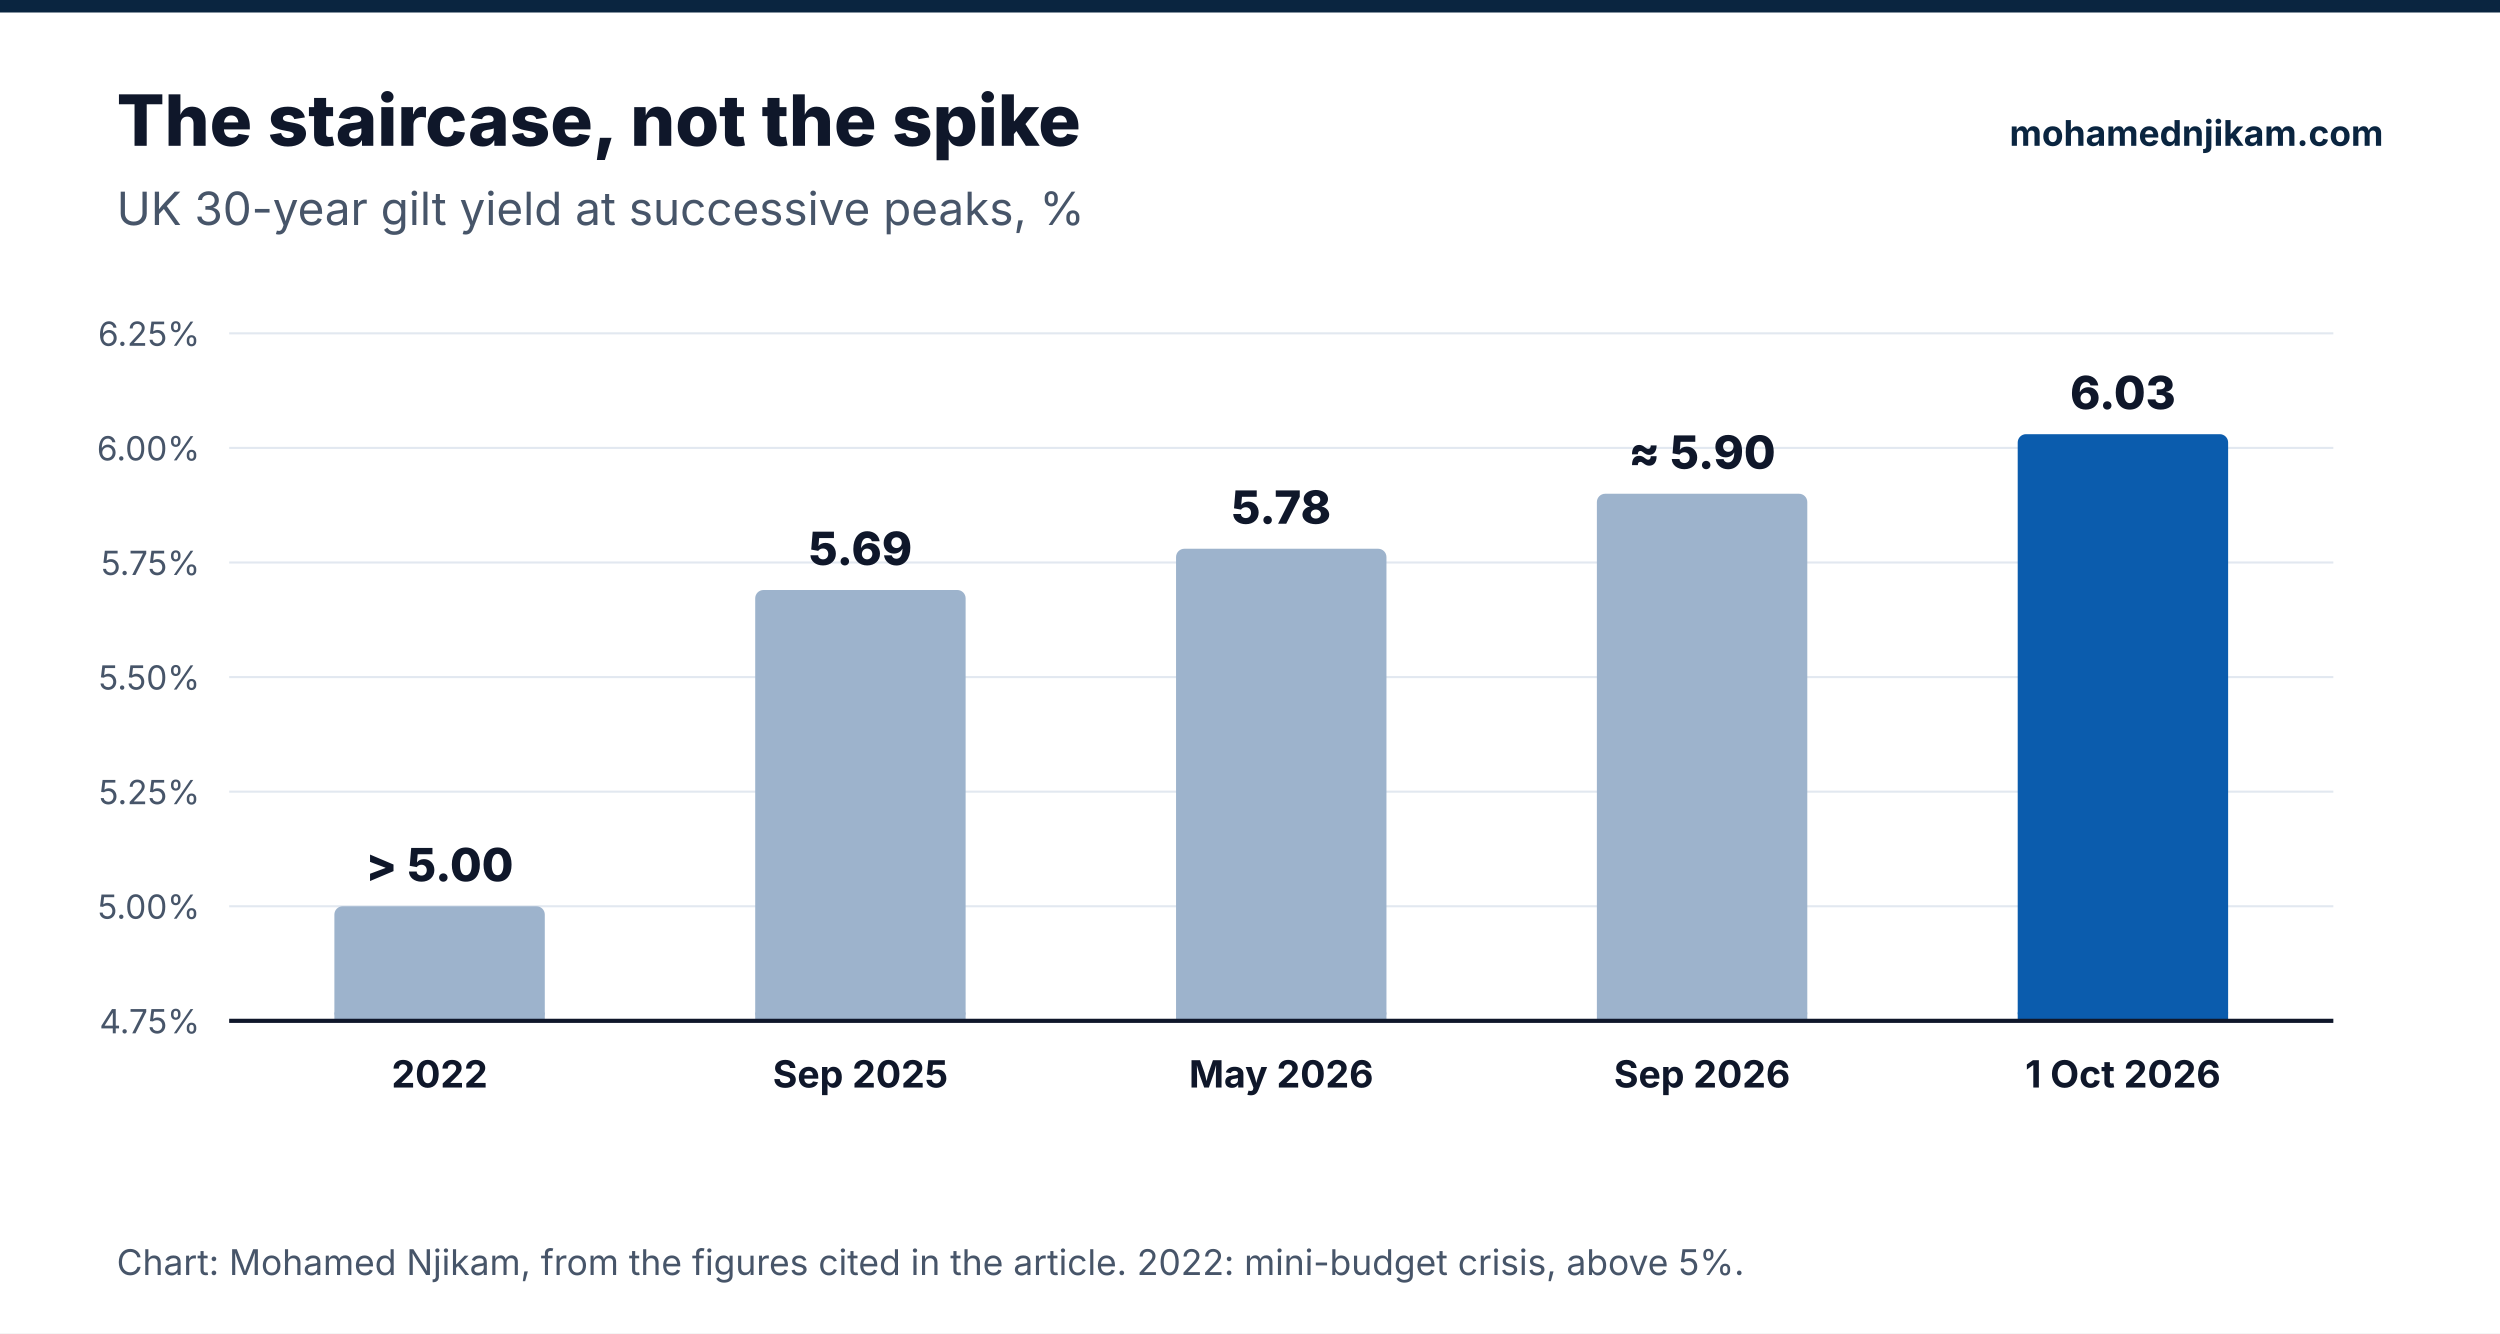
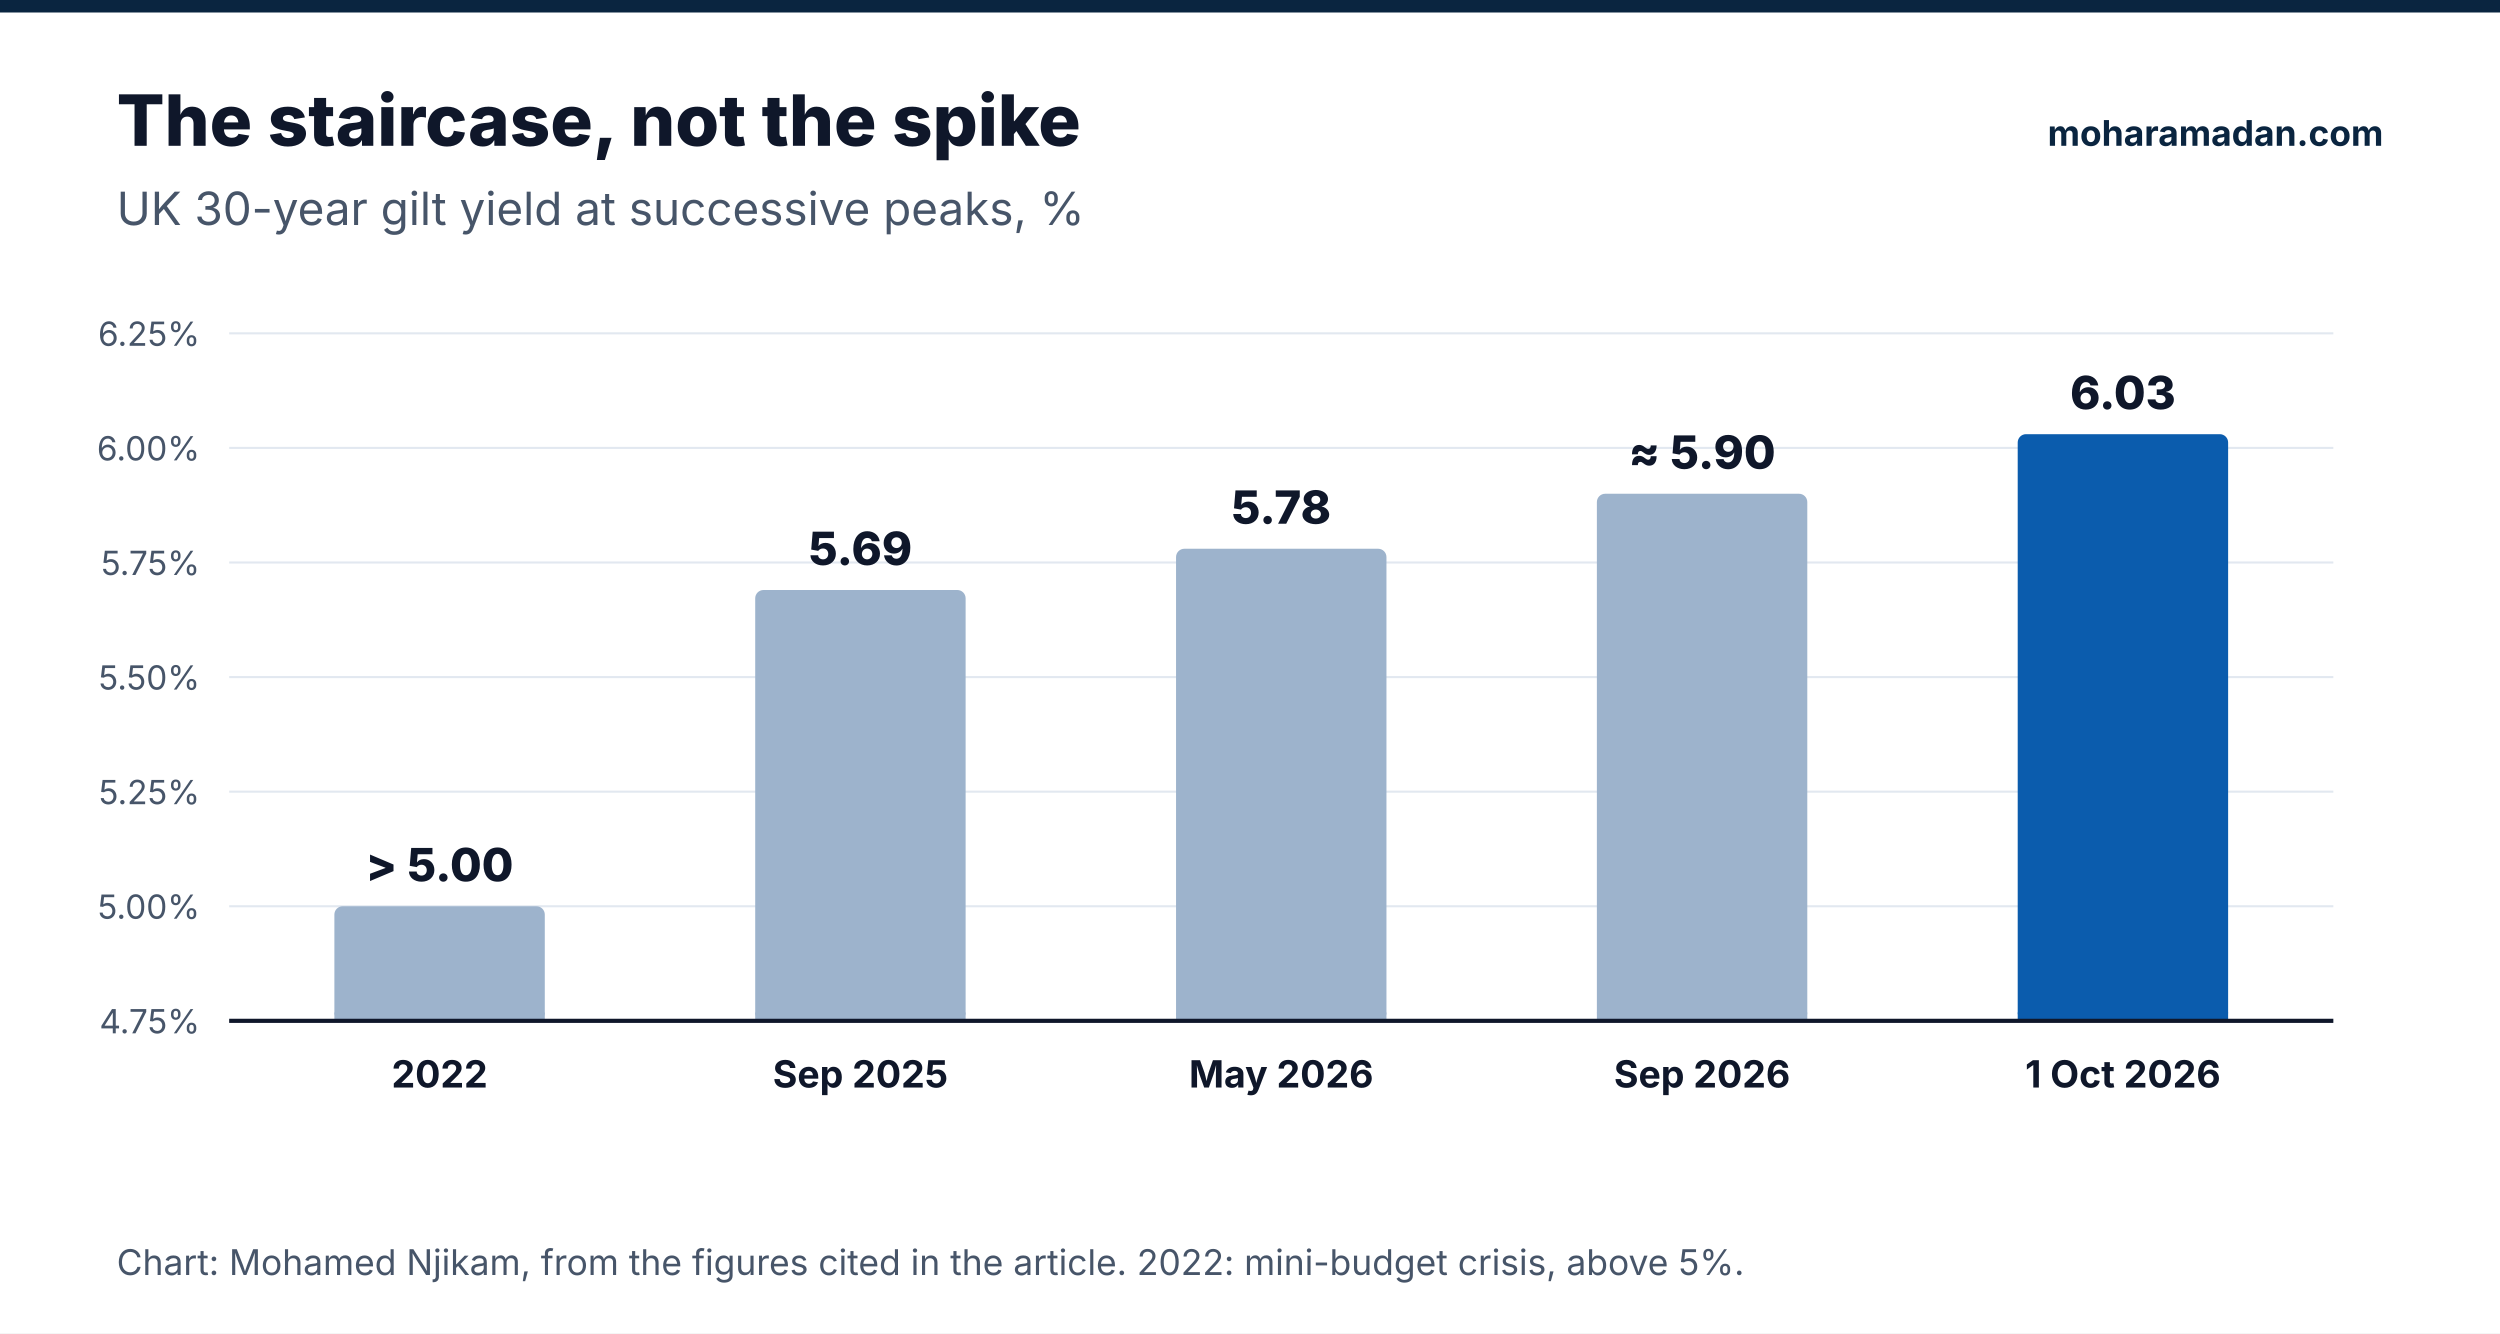
<svg xmlns="http://www.w3.org/2000/svg" viewBox="0 0 1200 640" width="1200" height="640" font-family="Inter, 'Helvetica Neue', Helvetica, Arial, sans-serif">
  <rect width="1200" height="640" fill="#FFFFFF" />
  <rect x="0" y="0" width="1200" height="6" fill="#0A2540" />
  <text x="56" y="70" font-size="34" font-weight="800" fill="#0F172A">The staircase, not the spike</text>
  <text x="56" y="108" font-size="22" fill="#475569">UK 30-year gilt yield at successive peaks, %</text>
  <line x1="110" y1="490.0" x2="1120" y2="490.0" stroke="#E2E8F0" stroke-width="1" />
  <text x="96" y="496.0" font-size="16" fill="#475569" text-anchor="end">4.75%</text>
  <line x1="110" y1="435.0" x2="1120" y2="435.0" stroke="#E2E8F0" stroke-width="1" />
  <text x="96" y="441.0" font-size="16" fill="#475569" text-anchor="end">5.00%</text>
  <line x1="110" y1="380.0" x2="1120" y2="380.0" stroke="#E2E8F0" stroke-width="1" />
  <text x="96" y="386.0" font-size="16" fill="#475569" text-anchor="end">5.25%</text>
  <line x1="110" y1="325.0" x2="1120" y2="325.0" stroke="#E2E8F0" stroke-width="1" />
  <text x="96" y="331.0" font-size="16" fill="#475569" text-anchor="end">5.50%</text>
  <line x1="110" y1="270.0" x2="1120" y2="270.0" stroke="#E2E8F0" stroke-width="1" />
  <text x="96" y="276.0" font-size="16" fill="#475569" text-anchor="end">5.75%</text>
  <line x1="110" y1="215.0" x2="1120" y2="215.0" stroke="#E2E8F0" stroke-width="1" />
  <text x="96" y="221.0" font-size="16" fill="#475569" text-anchor="end">6.00%</text>
  <line x1="110" y1="160.0" x2="1120" y2="160.0" stroke="#E2E8F0" stroke-width="1" />
  <text x="96" y="166.0" font-size="16" fill="#475569" text-anchor="end">6.25%</text>
  <rect x="160.5" y="435.0" width="101.0" height="55.0" rx="4" fill="#9DB3CC" />
  <rect x="160.5" y="486.0" width="101.0" height="4" fill="#9DB3CC" />
  <text x="211.0" y="423.0" font-size="22" font-weight="800" fill="#0F172A" text-anchor="middle">&gt; 5.00</text>
  <text x="211.0" y="522.0" font-size="18" fill="#0F172A" font-weight="700" text-anchor="middle">2022</text>
  <rect x="362.5" y="283.2" width="101.0" height="206.8" rx="4" fill="#9DB3CC" />
  <rect x="362.5" y="486.0" width="101.0" height="4" fill="#9DB3CC" />
  <text x="413.0" y="271.2" font-size="22" font-weight="800" fill="#0F172A" text-anchor="middle">5.69</text>
  <text x="413.0" y="522.0" font-size="18" fill="#0F172A" font-weight="700" text-anchor="middle">Sep 2025</text>
  <rect x="564.5" y="263.4" width="101.0" height="226.6" rx="4" fill="#9DB3CC" />
  <rect x="564.5" y="486.0" width="101.0" height="4" fill="#9DB3CC" />
  <text x="615.0" y="251.4" font-size="22" font-weight="800" fill="#0F172A" text-anchor="middle">5.78</text>
  <text x="615.0" y="522.0" font-size="18" fill="#0F172A" font-weight="700" text-anchor="middle">May 2026</text>
  <rect x="766.5" y="237.0" width="101.0" height="253.0" rx="4" fill="#9DB3CC" />
  <rect x="766.5" y="486.0" width="101.0" height="4" fill="#9DB3CC" />
  <text x="817.0" y="225.0" font-size="22" font-weight="800" fill="#0F172A" text-anchor="middle">≈ 5.90</text>
  <text x="817.0" y="522.0" font-size="18" fill="#0F172A" font-weight="700" text-anchor="middle">Sep 2026</text>
  <rect x="968.5" y="208.4" width="101.0" height="281.6" rx="4" fill="#0B5CAD" />
  <rect x="968.5" y="486.0" width="101.0" height="4" fill="#0B5CAD" />
  <text x="1019.0" y="196.4" font-size="22" font-weight="800" fill="#0F172A" text-anchor="middle">6.03</text>
  <text x="1019.0" y="522.0" font-size="18" fill="#0F172A" font-weight="700" text-anchor="middle">1 Oct 2026</text>
  <line x1="110" y1="490" x2="1120" y2="490" stroke="#0F172A" stroke-width="2" />
  <text x="56" y="612" font-size="17" fill="#475569">Chart: Mohamed Njikam, from the figures cited in the article. 2022: mini-budget crisis, above 5%.</text>
-   <text x="1144" y="70" font-size="17" font-weight="700" fill="#0A2540" text-anchor="end">mohamednjikam.com</text>
+   <text x="1144" y="70" font-size="17" font-weight="700" fill="#0A2540" text-anchor="end">moharamadan.com</text>
</svg>
